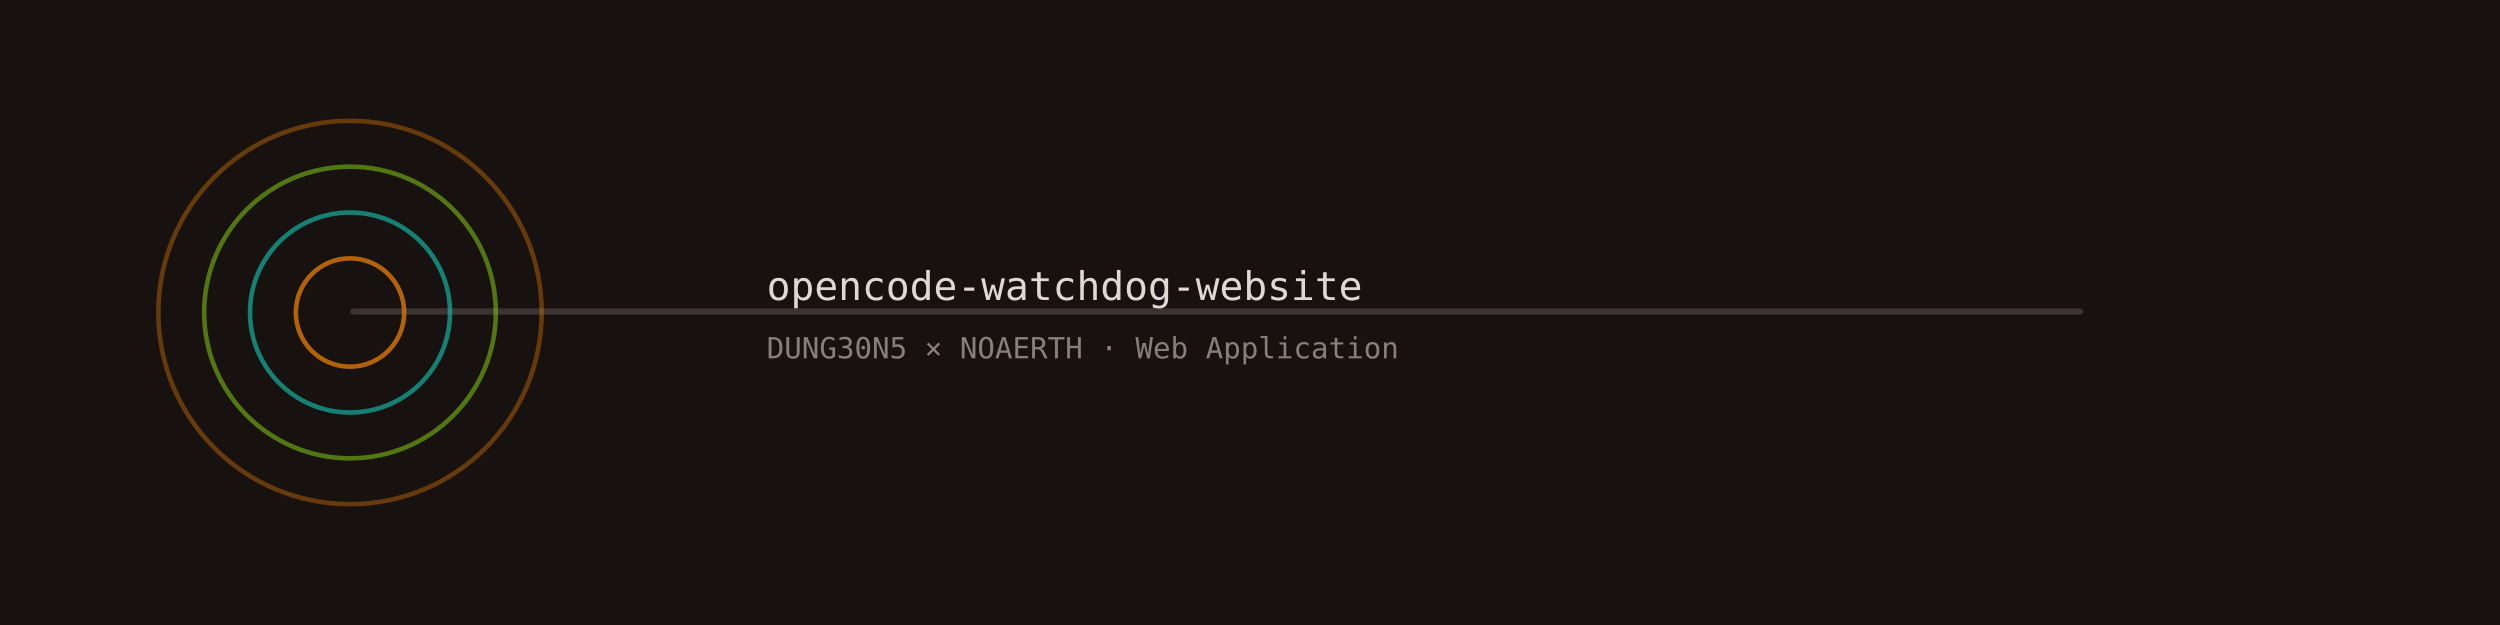
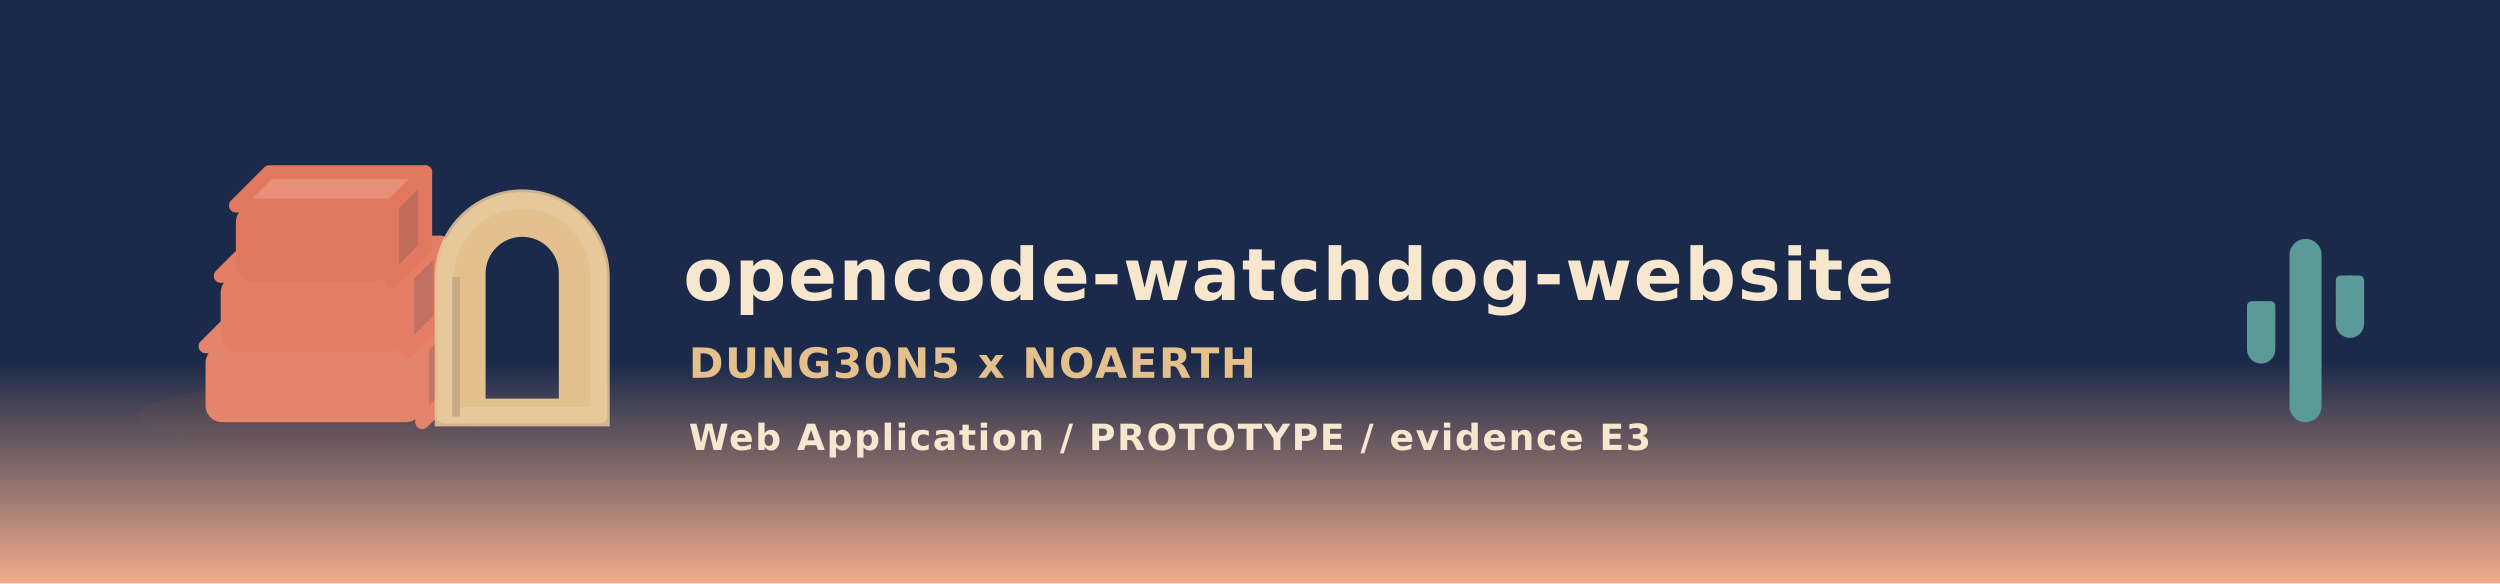
- <svg xmlns="http://www.w3.org/2000/svg" viewBox="0 0 1200 300" width="1200" height="300" role="img" aria-label="opencode-watchdog-website identity object">
-   <rect width="1200" height="300" fill="#17110f" />
-   <defs>
-     <linearGradient id="gft" x1="0" y1="0" x2="1" y2="1">
-       <stop offset="0%" stop-color="#d97706" />
-       <stop offset="100%" stop-color="#14b8a6" />
-     </linearGradient>
-   </defs>
-   <rect x="168.00" y="148.00" width="832.00" height="3.00" rx="2.00" fill="rgba(246,239,233,0.160)" opacity="1.00" />
-   <circle cx="168.00" cy="150.00" r="26.00" fill="none" stroke="rgba(217,119,6,0.800)" stroke-width="2.20" opacity="1.00" />
-   <circle cx="168.00" cy="150.00" r="48.00" fill="none" stroke="rgba(20,184,166,0.670)" stroke-width="2.20" opacity="1.00" />
-   <circle cx="168.00" cy="150.00" r="70.00" fill="none" stroke="rgba(132,204,22,0.540)" stroke-width="2.20" opacity="1.00" />
-   <circle cx="168.00" cy="150.00" r="92.00" fill="none" stroke="rgba(217,119,6,0.410)" stroke-width="2.20" opacity="1.00" />
-   <text x="368" y="144" font-family="ui-monospace,Menlo,monospace" font-size="19" fill="rgba(246,239,233,0.900)">opencode-watchdog-website</text>
-   <text x="368" y="172" font-family="ui-monospace,Menlo,monospace" font-size="14" fill="rgba(246,239,233,0.500)">DUNG30N5 × NOAERTH · Web Application</text>
+ <svg xmlns="http://www.w3.org/2000/svg" width="900" height="210" viewBox="0 0 900 210" role="img" aria-label="opencode-watchdog-website - identity object">
+   <linearGradient id="skyf" x1="0" y1="0" x2="0" y2="1">
+     <stop offset="0" stop-color="#1b2a4a" />
+     <stop offset="0.62" stop-color="#1b2a4a" />
+     <stop offset="1" stop-color="#f3ad8a" />
+   </linearGradient>
+   <rect width="900" height="210" fill="url(#skyf)" />
+   <rect x="0" y="352" width="900" height="-142" fill="#e3c08d" />
+   <rect x="0" y="352" width="900" height="3" fill="#e6c596" />
+   <ellipse cx="112" cy="150" rx="62" ry="12" fill="rgba(138,90,68,0.11)" />
+   <path d="M74,124.67 L152,124.67 L164,112.67 L86,112.67 Z" fill="#e99a82" stroke="#e5846c" stroke-width="5" stroke-linejoin="round" />
+   <path d="M152,124.67 L164,112.67 L164,140 L152,152 Z" fill="#c37566" stroke="#e5846c" stroke-width="5" stroke-linejoin="round" />
+   <rect x="74" y="124.67" width="78" height="27.33" rx="6" fill="#e5846c" />
+   <path d="M79.46,99.33 L146.54,99.33 L158.54,87.33 L91.46,87.33 Z" fill="#e8957d" stroke="#e47e66" stroke-width="5" stroke-linejoin="round" />
+   <path d="M146.54,99.33 L158.54,87.33 L158.54,114.67 L146.54,126.67 Z" fill="#c27061" stroke="#e47e66" stroke-width="5" stroke-linejoin="round" />
+   <rect x="79.46" y="99.33" width="67.08" height="27.33" rx="6" fill="#e47e66" />
+   <path d="M84.92,74 L141.08,74 L153.08,62 L96.92,62 Z" fill="#e79079" stroke="#e37861" stroke-width="5" stroke-linejoin="round" />
+   <path d="M141.08,74 L153.08,62 L153.08,89.33 L141.08,101.33 Z" fill="#c16b5d" stroke="#e37861" stroke-width="5" stroke-linejoin="round" />
+   <rect x="84.92" y="74" width="56.16" height="27.33" rx="6" fill="#e37861" />
+   <path d="M160,150 L160,99.68 A28,28 0 0 1 216,99.68 L216,150 Z M172.32,146 L172.32,98.43 A15.68,15.68 0 0 1 203.68,98.43 L203.68,146 Z" fill="#e3c08d" fill-rule="evenodd" stroke="#e3c08d" stroke-width="5" stroke-linejoin="round" />
+   <path d="M160,150 L160,99.68 A28,28 0 0 1 216,99.68 L216,150 Z" fill="none" stroke="#e8c99d" stroke-width="7" stroke-linecap="round" opacity="0.85" />
+   <rect x="162.8" y="99.68" width="2.8" height="50.32" fill="#c7ab84" />
+   <text x="246" y="108" font-family="Verdana,DejaVu Sans,sans-serif" font-size="26" font-weight="700" letter-spacing="0.6" fill="#f6e7ce" text-anchor="start">opencode-watchdog-website</text>
+   <text x="248" y="136" font-family="Verdana,DejaVu Sans,sans-serif" font-size="15" font-weight="700" letter-spacing="0.6" fill="#e3c08d" text-anchor="start">DUNG30N5 x NOAERTH</text>
+   <text x="248" y="162" font-family="Verdana,DejaVu Sans,sans-serif" font-size="13" font-weight="700" letter-spacing="0.6" fill="#f6e7ce" text-anchor="start">Web Application  /  PROTOTYPE  /  evidence E3</text>
+   <rect x="824.22" y="86" width="11.56" height="66" rx="5.78" fill="#5b9a97" />
+   <rect x="808.92" y="108.44" width="10.2" height="22.44" rx="5.1" fill="#5b9a97" />
+   <rect x="808.92" y="108.44" width="10.2" height="6.6" rx="1.7" fill="#5b9a97" />
+   <rect x="840.88" y="99.2" width="10.2" height="22.44" rx="5.1" fill="#5b9a97" />
+   <rect x="840.88" y="99.2" width="10.2" height="6.6" rx="1.7" fill="#5b9a97" />
</svg>
